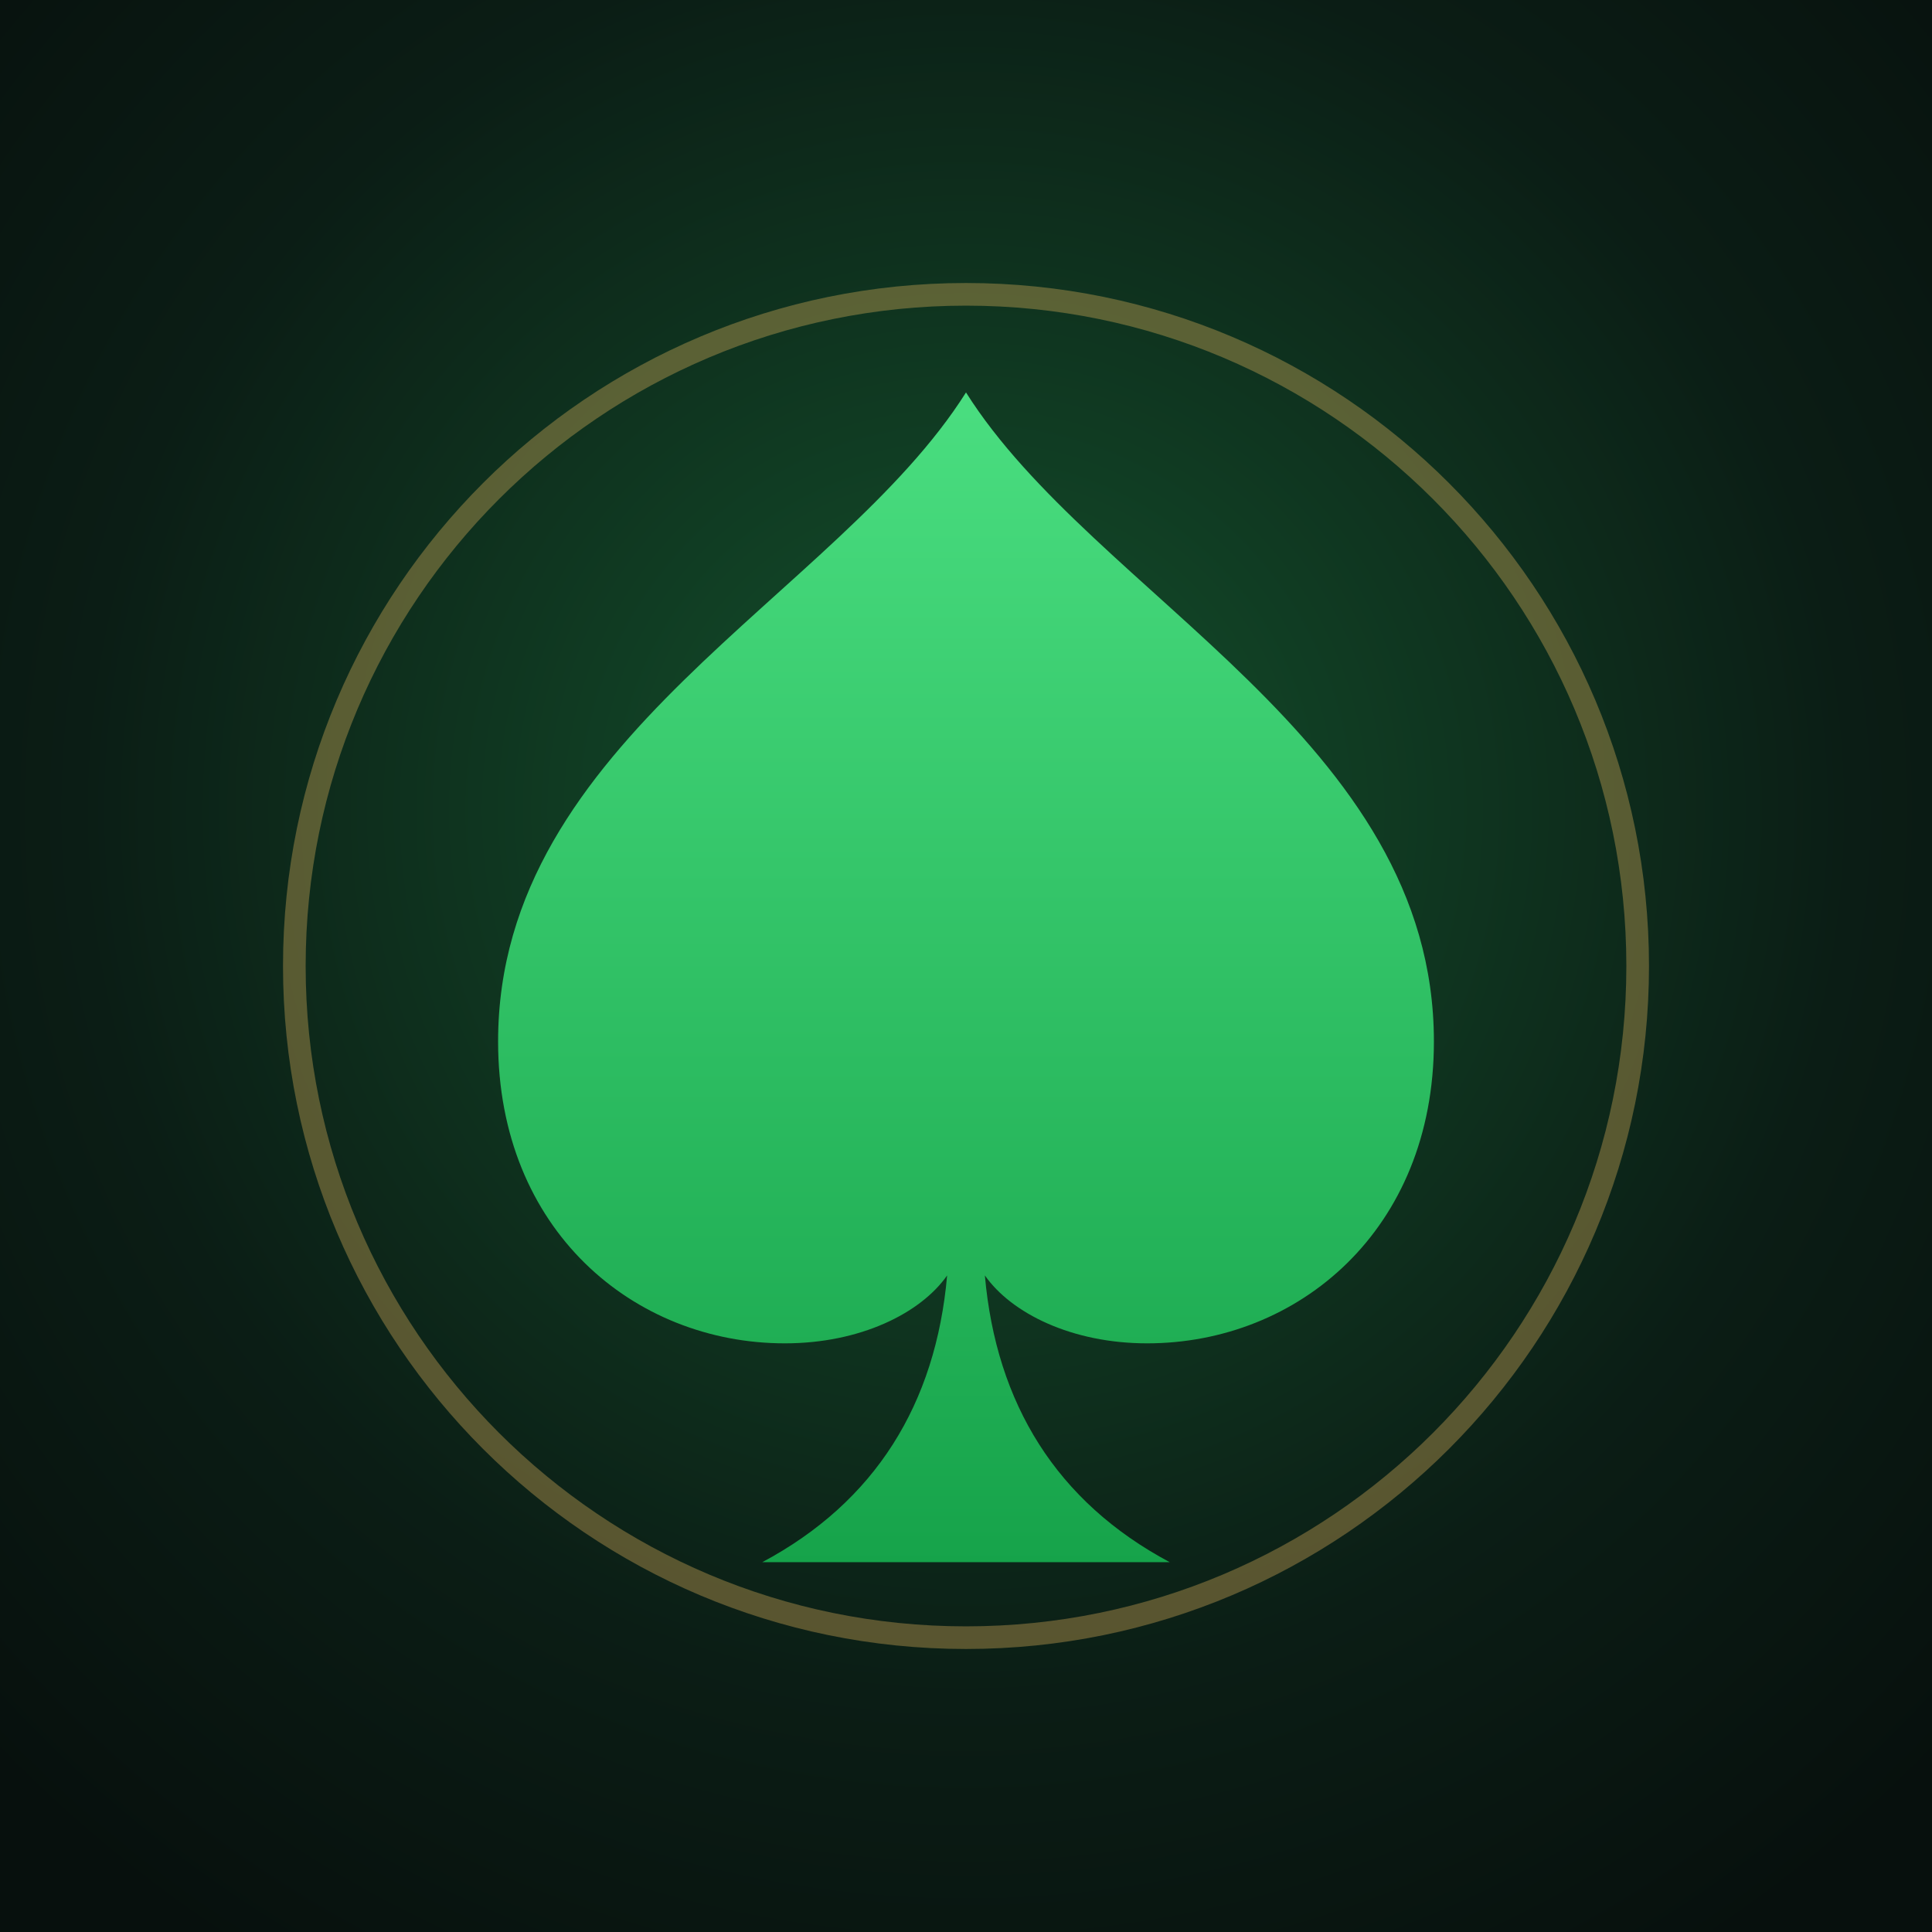
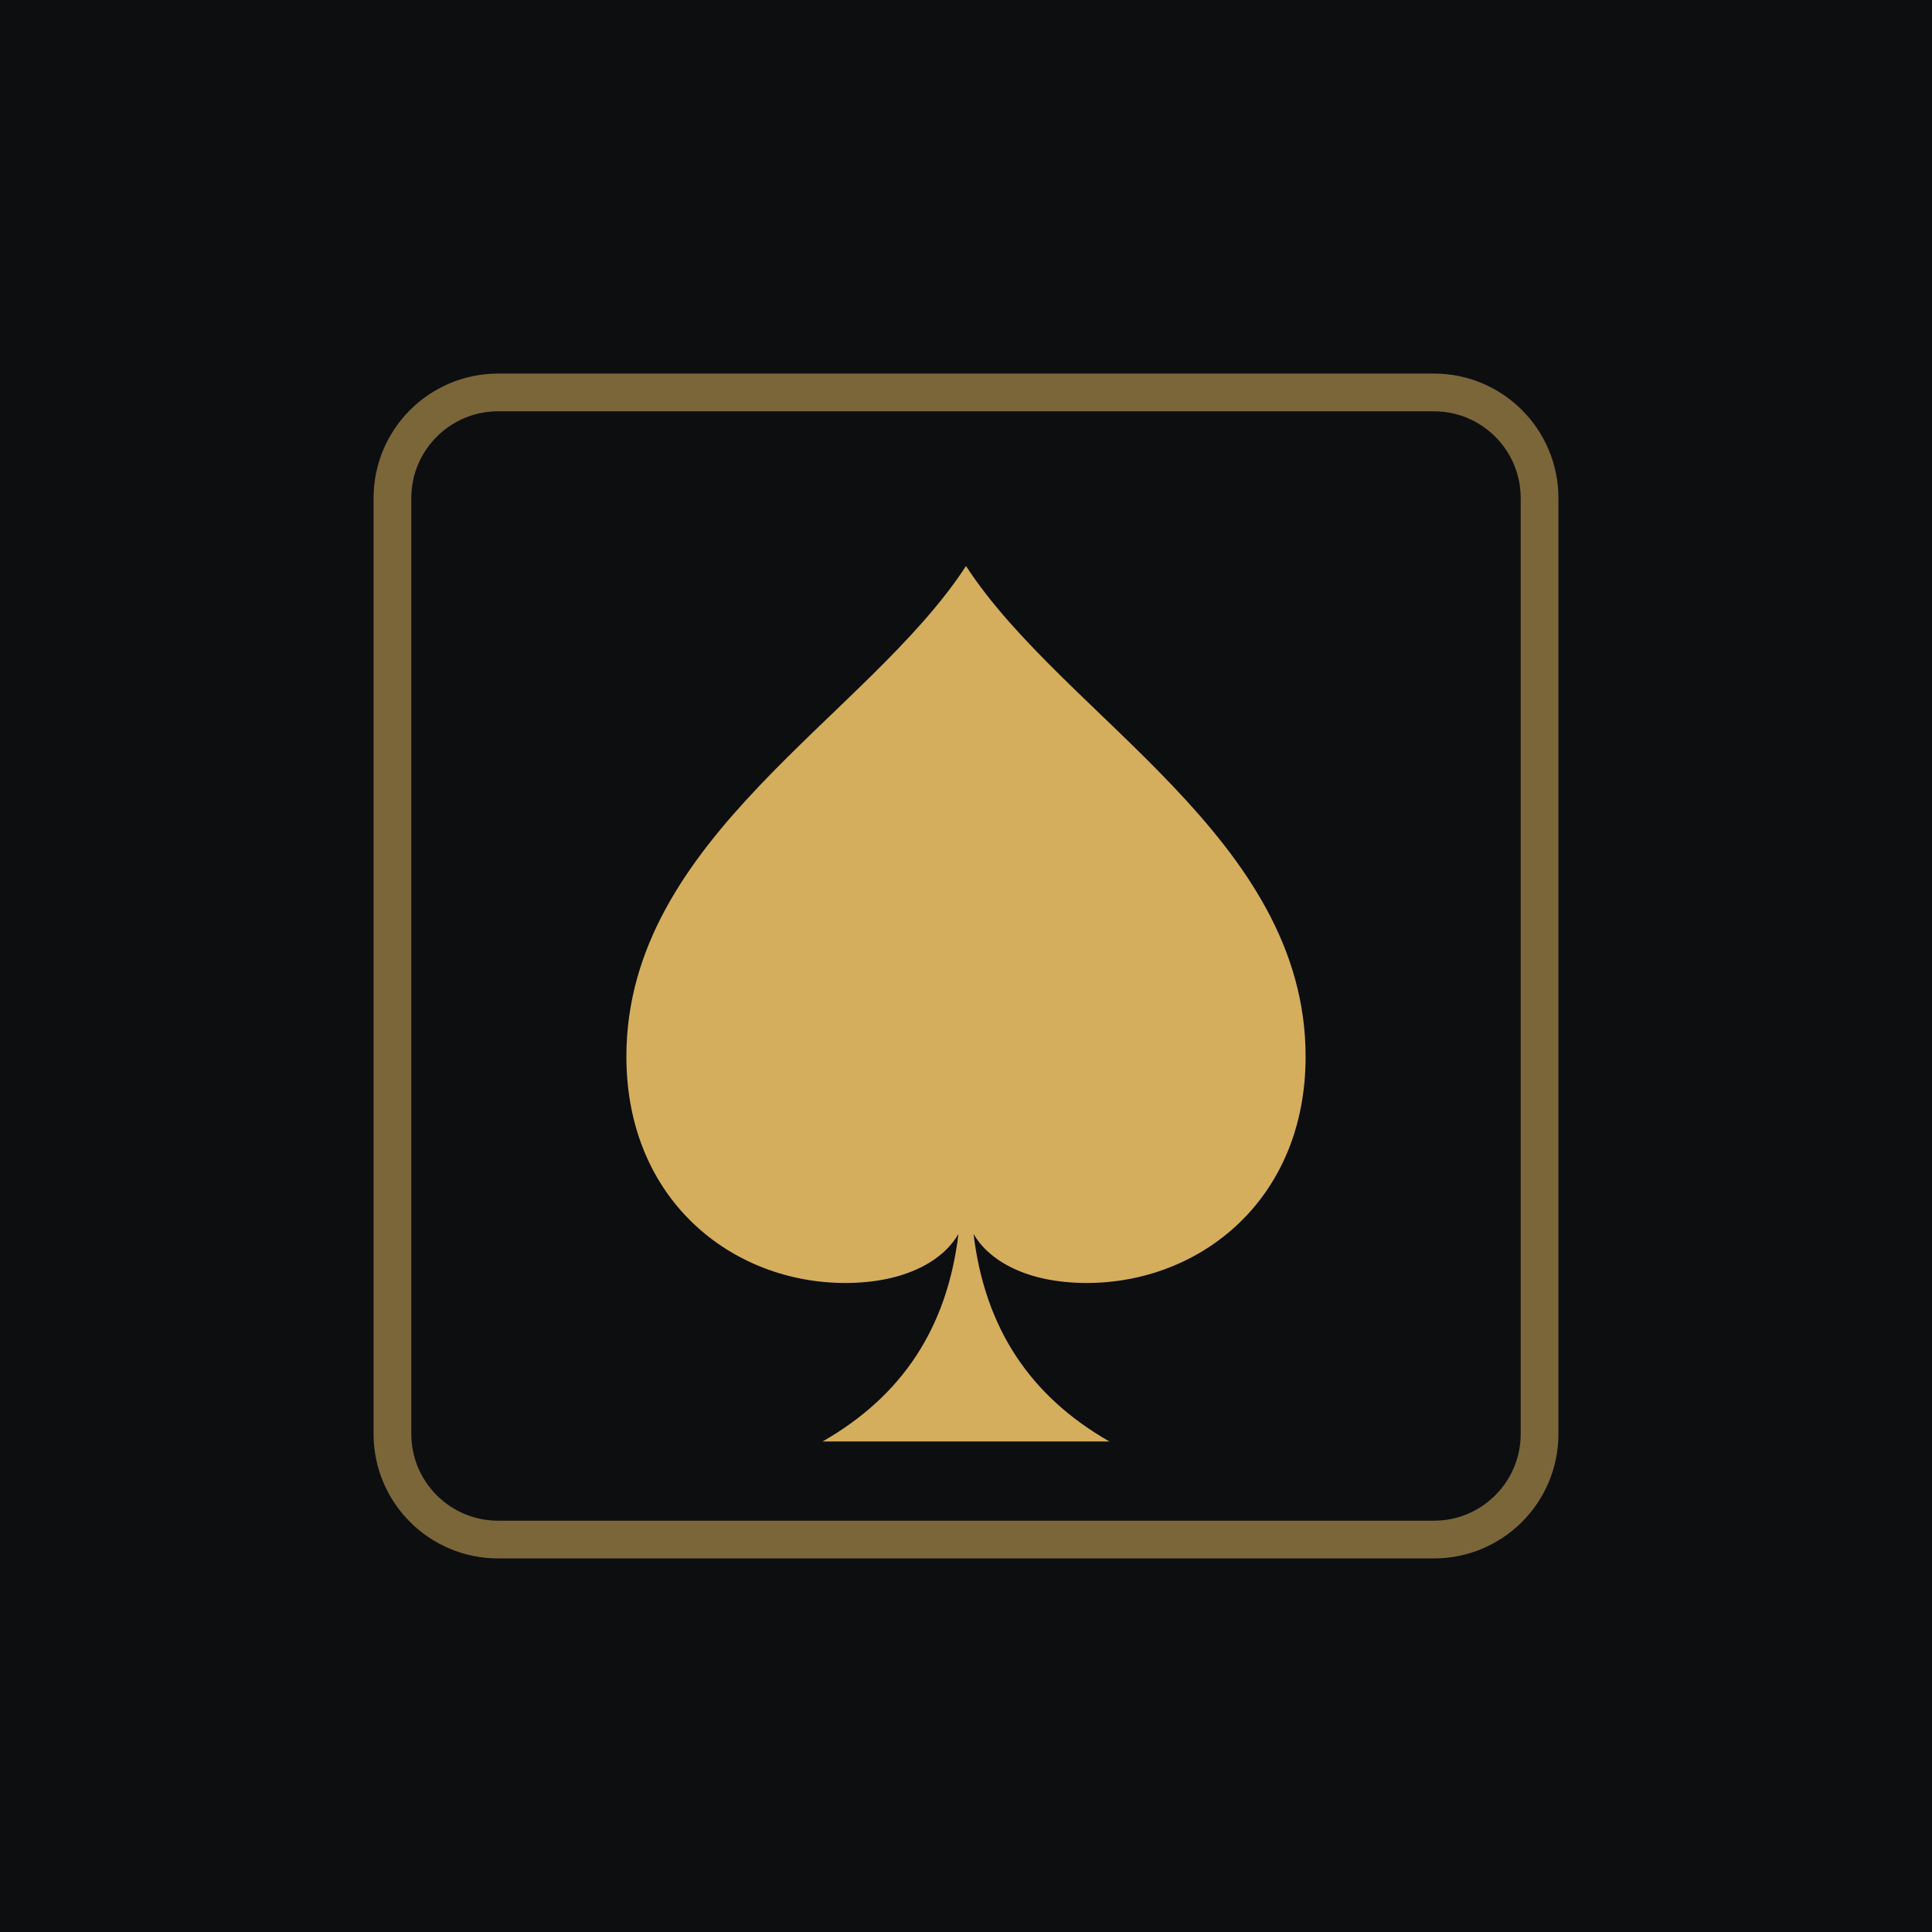
<svg xmlns="http://www.w3.org/2000/svg" viewBox="0 0 512 512" width="512" height="512">
-   <defs>
-     <radialGradient id="felt" cx="50%" cy="42%" r="70%">
-       <stop offset="0" stop-color="#14532d" />
-       <stop offset="0.65" stop-color="#0b1d15" />
-       <stop offset="1" stop-color="#07100d" />
-     </radialGradient>
-     <linearGradient id="suit" x1="0" y1="0" x2="0" y2="1">
-       <stop offset="0" stop-color="#4ade80" />
-       <stop offset="1" stop-color="#16a34a" />
-     </linearGradient>
-   </defs>
-   <rect width="512" height="512" fill="url(#felt)" />
-   <circle cx="256" cy="256" r="178" fill="none" stroke="#e7b75f" stroke-opacity="0.35" stroke-width="6" />
-   <path fill="url(#suit)" d="M256 104 C 290 158 380 196 380 276 C 380 326 344 356 304 356 C 284 356 268 348 261 338 C 264 372 280 398 310 414 L 202 414 C 232 398 248 372 251 338 C 244 348 228 356 208 356 C 168 356 132 326 132 276 C 132 196 222 158 256 104 Z" />
+   <rect width="512" height="512" fill="#0d0e10" />
+   <rect x="104" y="104" width="304" height="304" rx="28" fill="none" stroke="#d4ae5c" stroke-opacity="0.55" stroke-width="10" />
+   <path fill="#d4ae5c" d="M256 150 C 282 190 346 222 346 280 C 346 318 318 340 288 340 C 272 340 262 334 258 327 C 261 352 273 370 294 382 L 218 382 C 239 370 251 352 254 327 C 250 334 240 340 224 340 C 194 340 166 318 166 280 C 166 222 230 190 256 150 Z" />
</svg>
